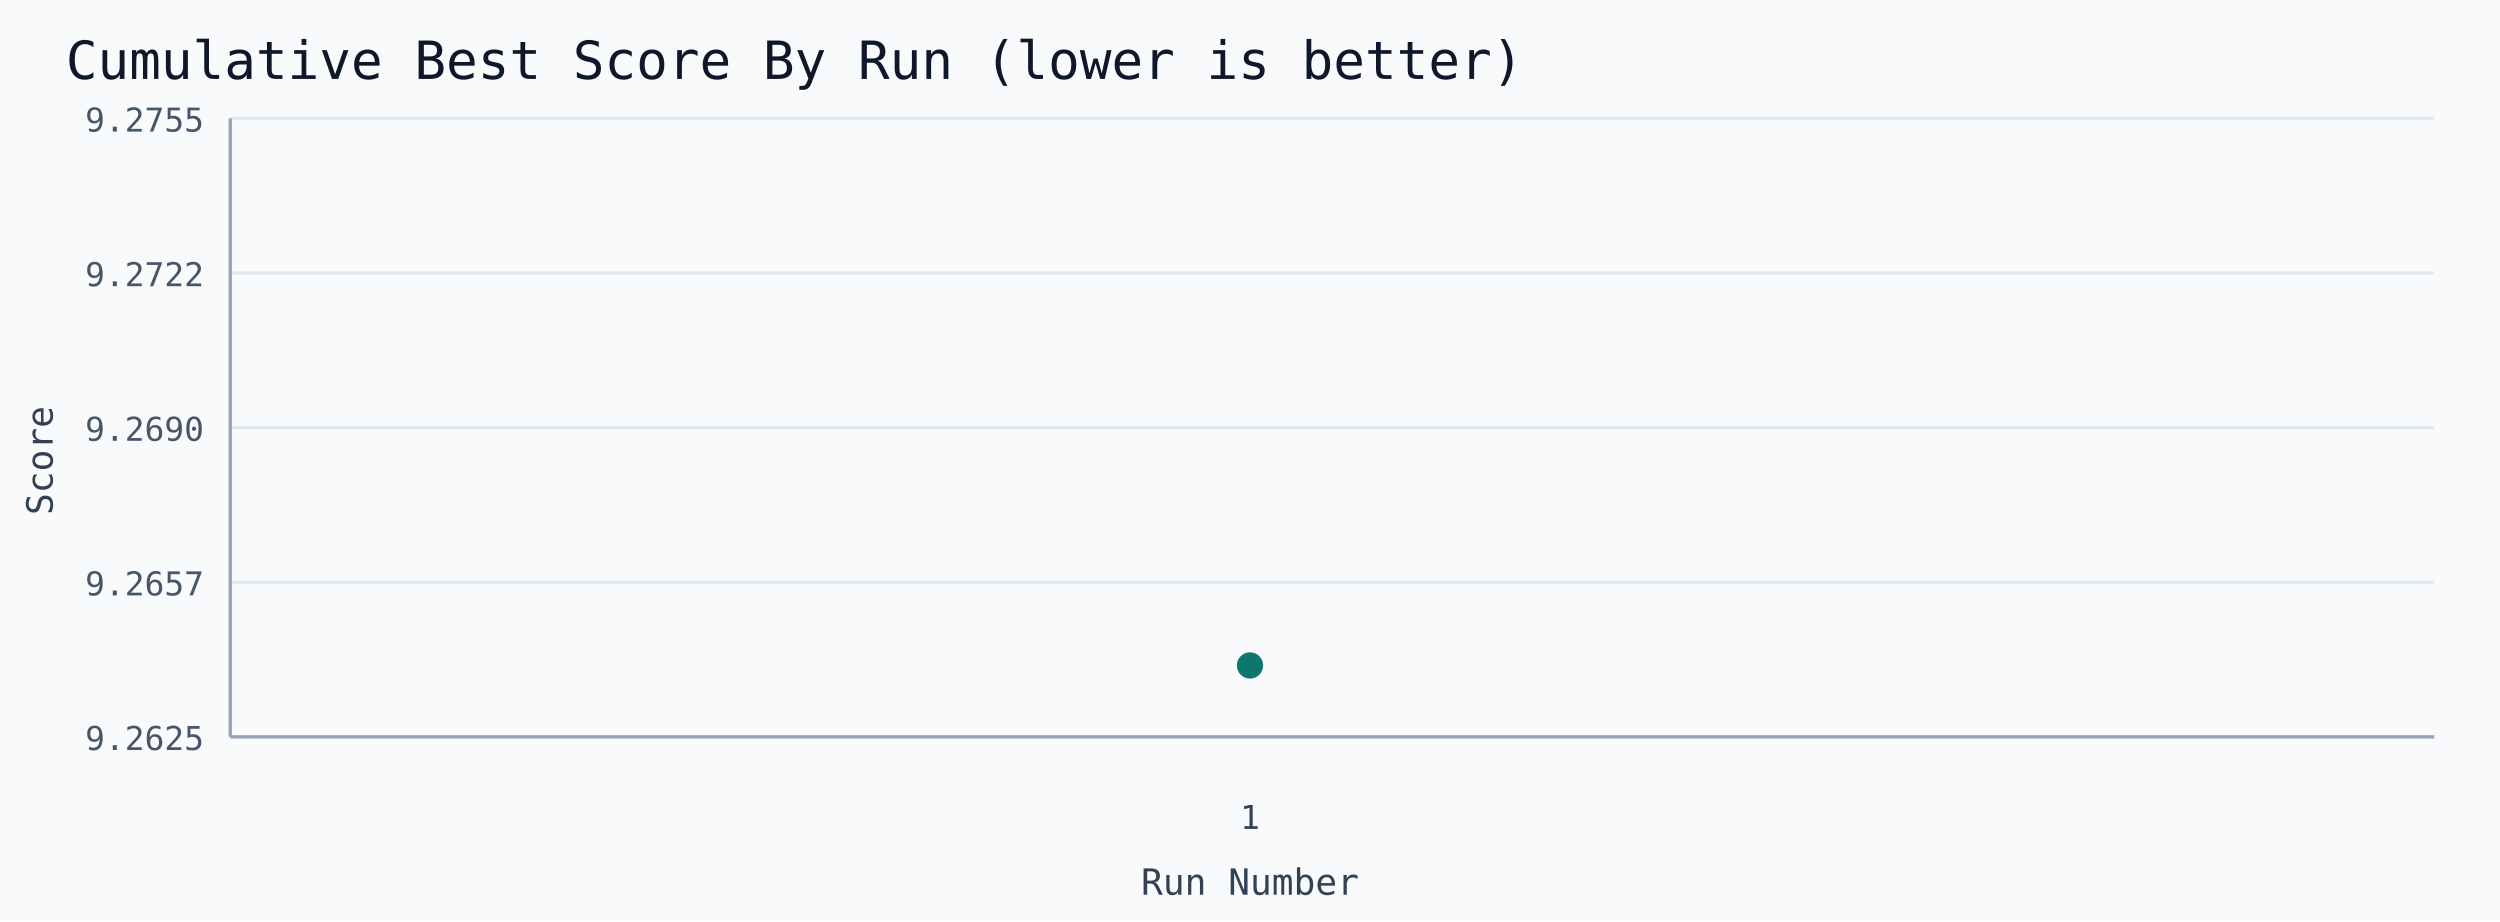
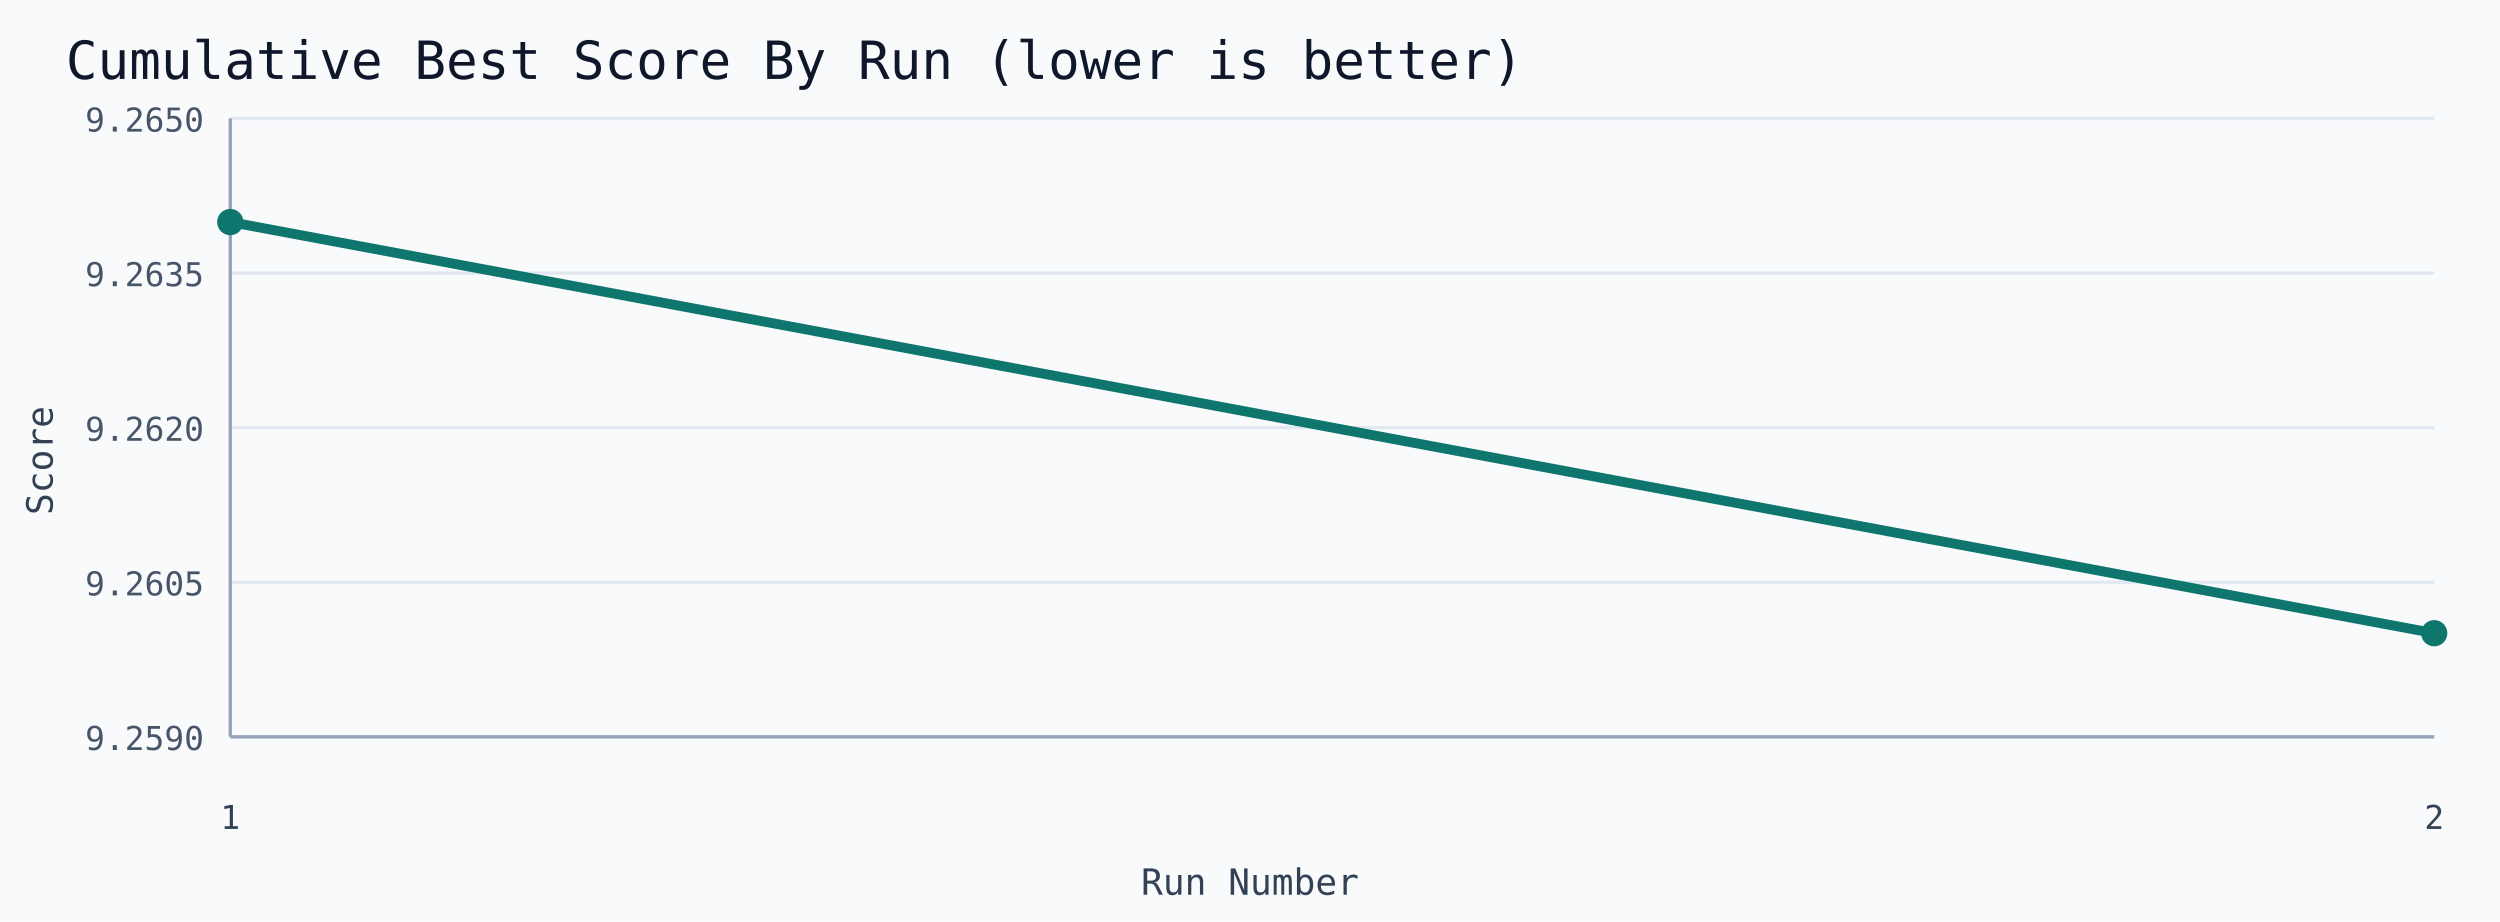
<svg xmlns="http://www.w3.org/2000/svg" width="760" height="280" viewBox="0 0 760 280">
  <rect width="100%" height="100%" fill="#f8fafc" />
  <text x="20" y="24" font-family="monospace" font-size="16" fill="#0f172a">Cumulative Best Score By Run (lower is better)</text>
  <line x1="70" y1="36.0" x2="740" y2="36.0" stroke="#e2e8f0" />
-   <text x="62" y="40.0" text-anchor="end" font-family="monospace" font-size="10" fill="#475569">9.2755</text>
+   <text x="62" y="40.0" text-anchor="end" font-family="monospace" font-size="10" fill="#475569">9.2650</text>
  <line x1="70" y1="83.0" x2="740" y2="83.0" stroke="#e2e8f0" />
-   <text x="62" y="87.0" text-anchor="end" font-family="monospace" font-size="10" fill="#475569">9.2722</text>
+   <text x="62" y="87.0" text-anchor="end" font-family="monospace" font-size="10" fill="#475569">9.2635</text>
  <line x1="70" y1="130.0" x2="740" y2="130.0" stroke="#e2e8f0" />
-   <text x="62" y="134.0" text-anchor="end" font-family="monospace" font-size="10" fill="#475569">9.2690</text>
+   <text x="62" y="134.0" text-anchor="end" font-family="monospace" font-size="10" fill="#475569">9.2620</text>
  <line x1="70" y1="177.0" x2="740" y2="177.0" stroke="#e2e8f0" />
-   <text x="62" y="181.0" text-anchor="end" font-family="monospace" font-size="10" fill="#475569">9.2657</text>
+   <text x="62" y="181.0" text-anchor="end" font-family="monospace" font-size="10" fill="#475569">9.2605</text>
  <line x1="70" y1="224.0" x2="740" y2="224.0" stroke="#e2e8f0" />
-   <text x="62" y="228.0" text-anchor="end" font-family="monospace" font-size="10" fill="#475569">9.2625</text>
+   <text x="62" y="228.0" text-anchor="end" font-family="monospace" font-size="10" fill="#475569">9.2590</text>
  <line x1="70" y1="224" x2="740" y2="224" stroke="#94a3b8" />
  <line x1="70" y1="36" x2="70" y2="224" stroke="#94a3b8" />
-   <polyline fill="none" stroke="#0f766e" stroke-width="3" points="380.0,202.3" />
-   <circle cx="380.0" cy="202.3" r="4" fill="#0f766e" />
-   <text x="380.0" y="252" text-anchor="middle" font-family="monospace" font-size="10" fill="#334155">1</text>
+   <polyline fill="none" stroke="#0f766e" stroke-width="3" points="70.0,67.5 740.0,192.5" />
+   <circle cx="70.0" cy="67.5" r="4" fill="#0f766e" />
+   <text x="70.0" y="252" text-anchor="middle" font-family="monospace" font-size="10" fill="#334155">1</text>
+   <circle cx="740.0" cy="192.5" r="4" fill="#0f766e" />
+   <text x="740.0" y="252" text-anchor="middle" font-family="monospace" font-size="10" fill="#334155">2</text>
  <text x="380.0" y="272" text-anchor="middle" font-family="monospace" font-size="11" fill="#334155">Run Number</text>
  <text x="16" y="140.0" text-anchor="middle" font-family="monospace" font-size="11" fill="#334155" transform="rotate(-90 16 140.0)">Score</text>
</svg>
